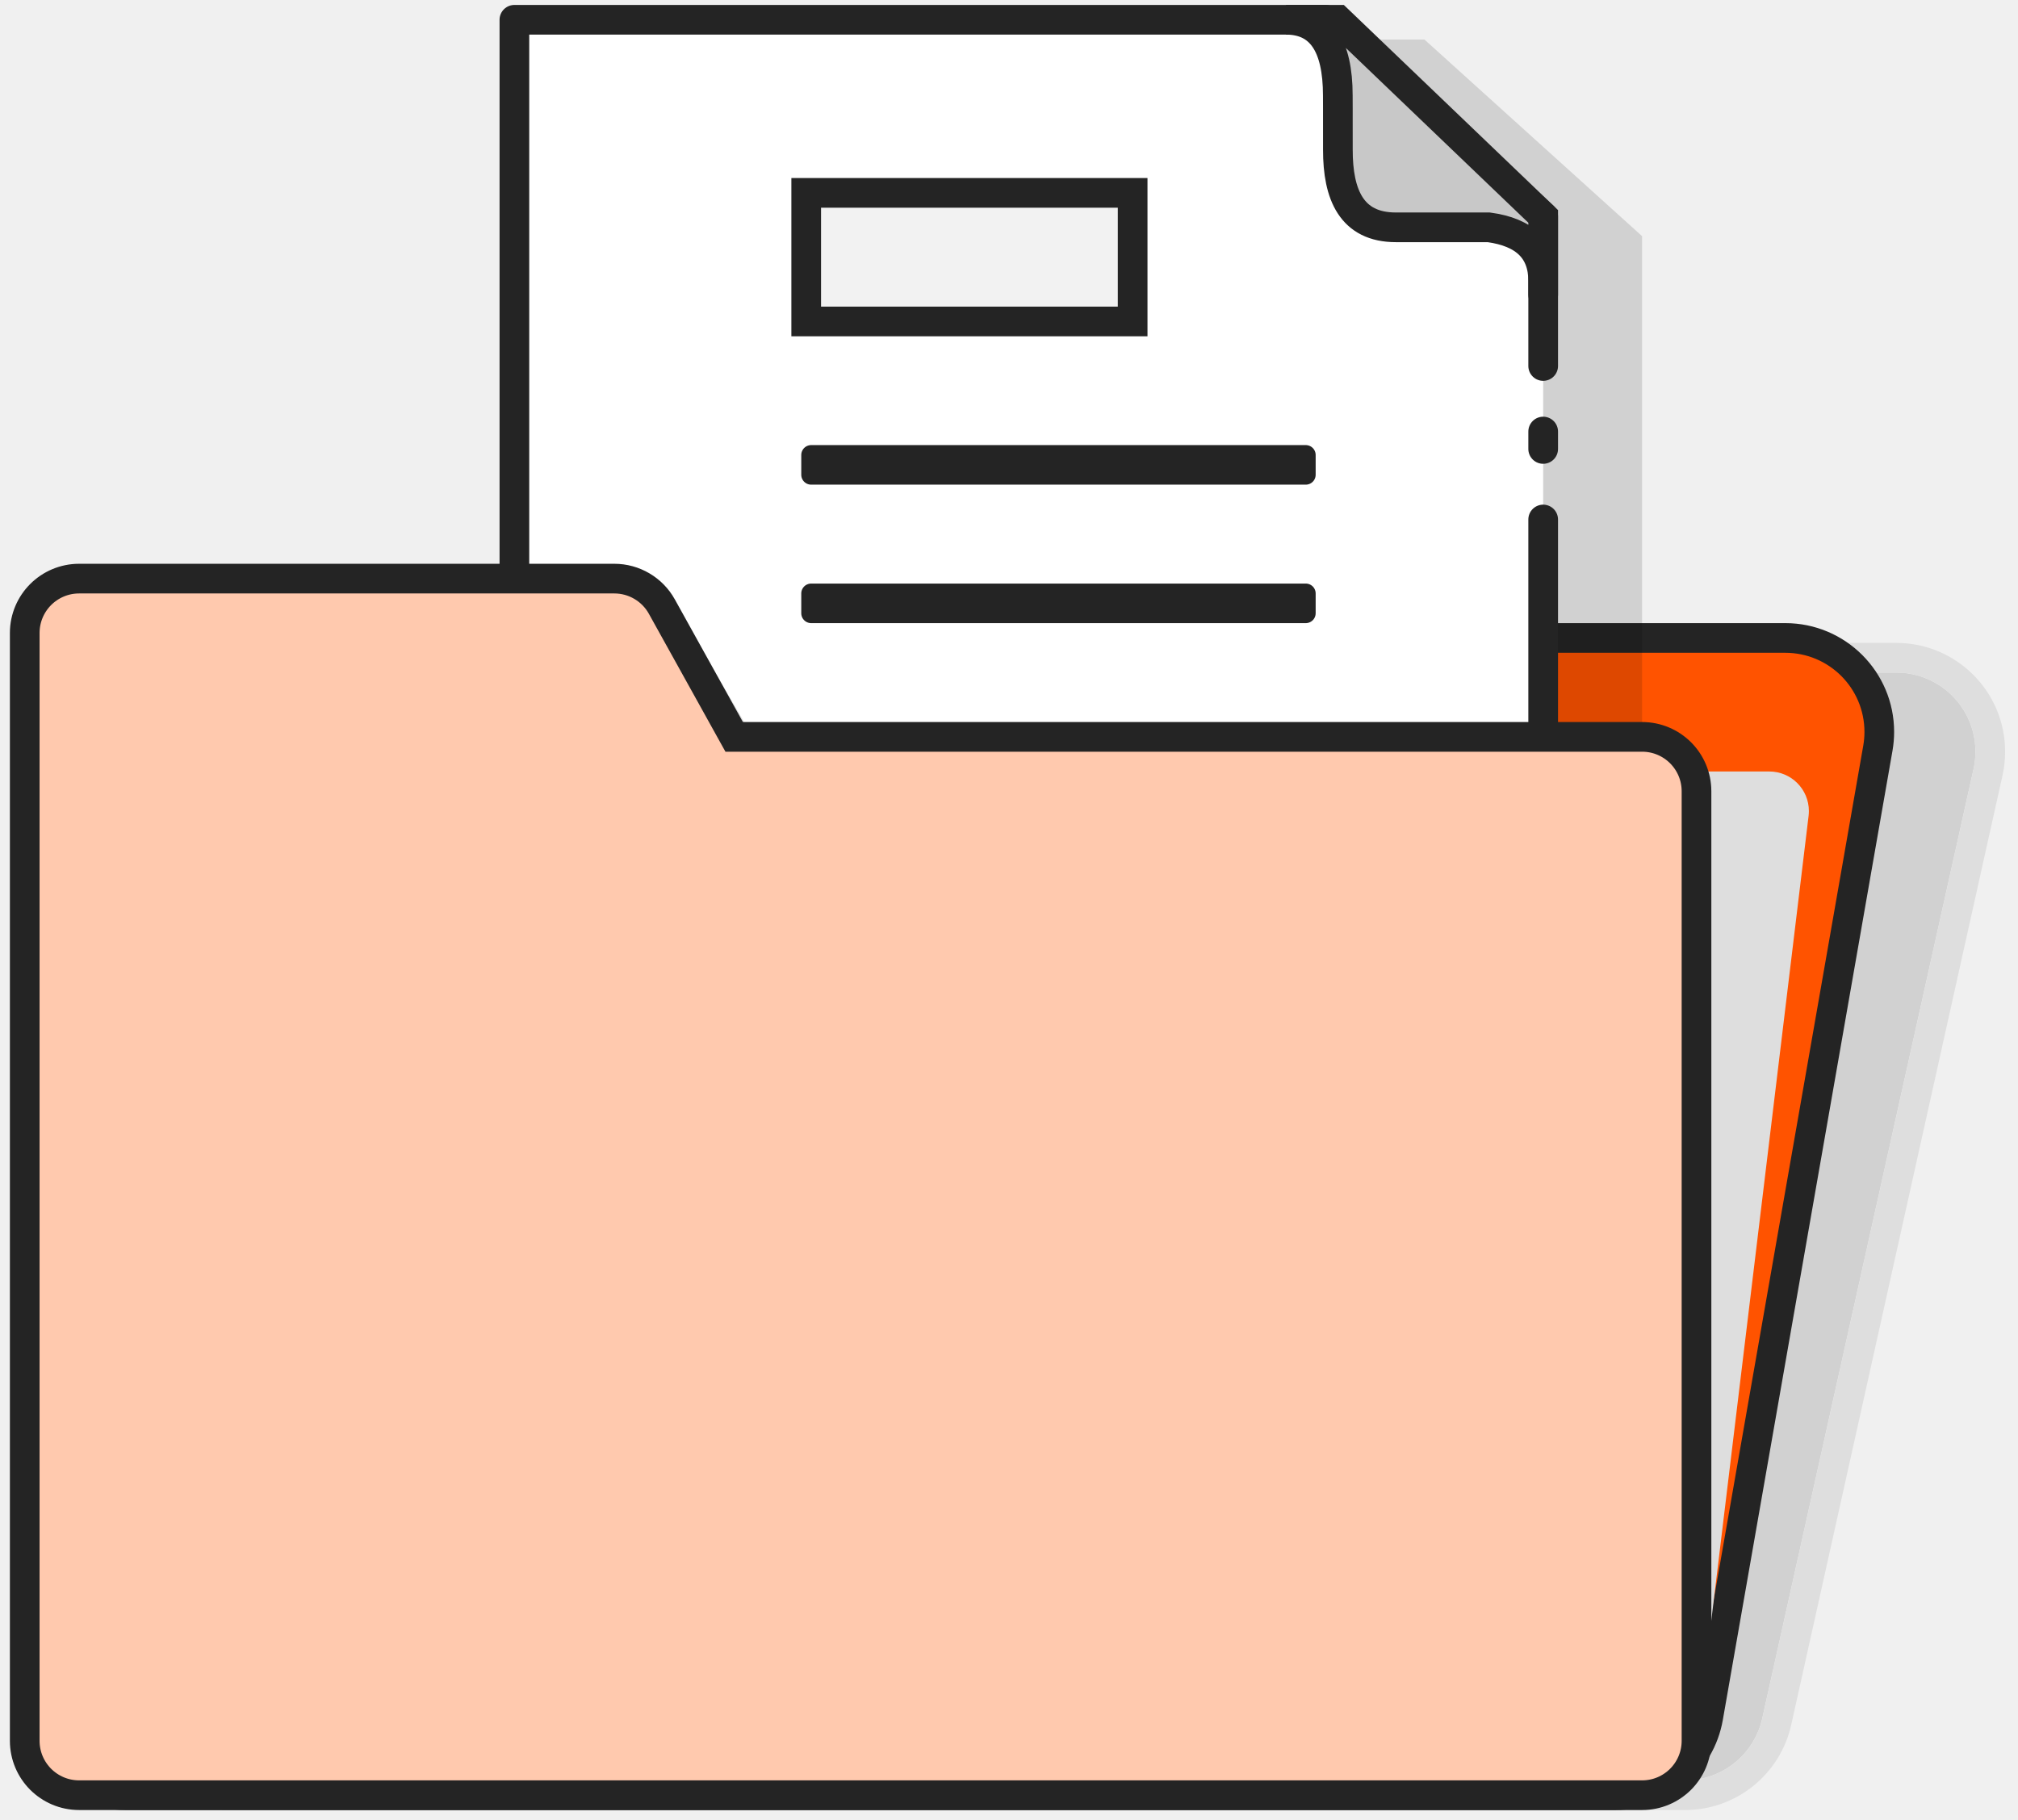
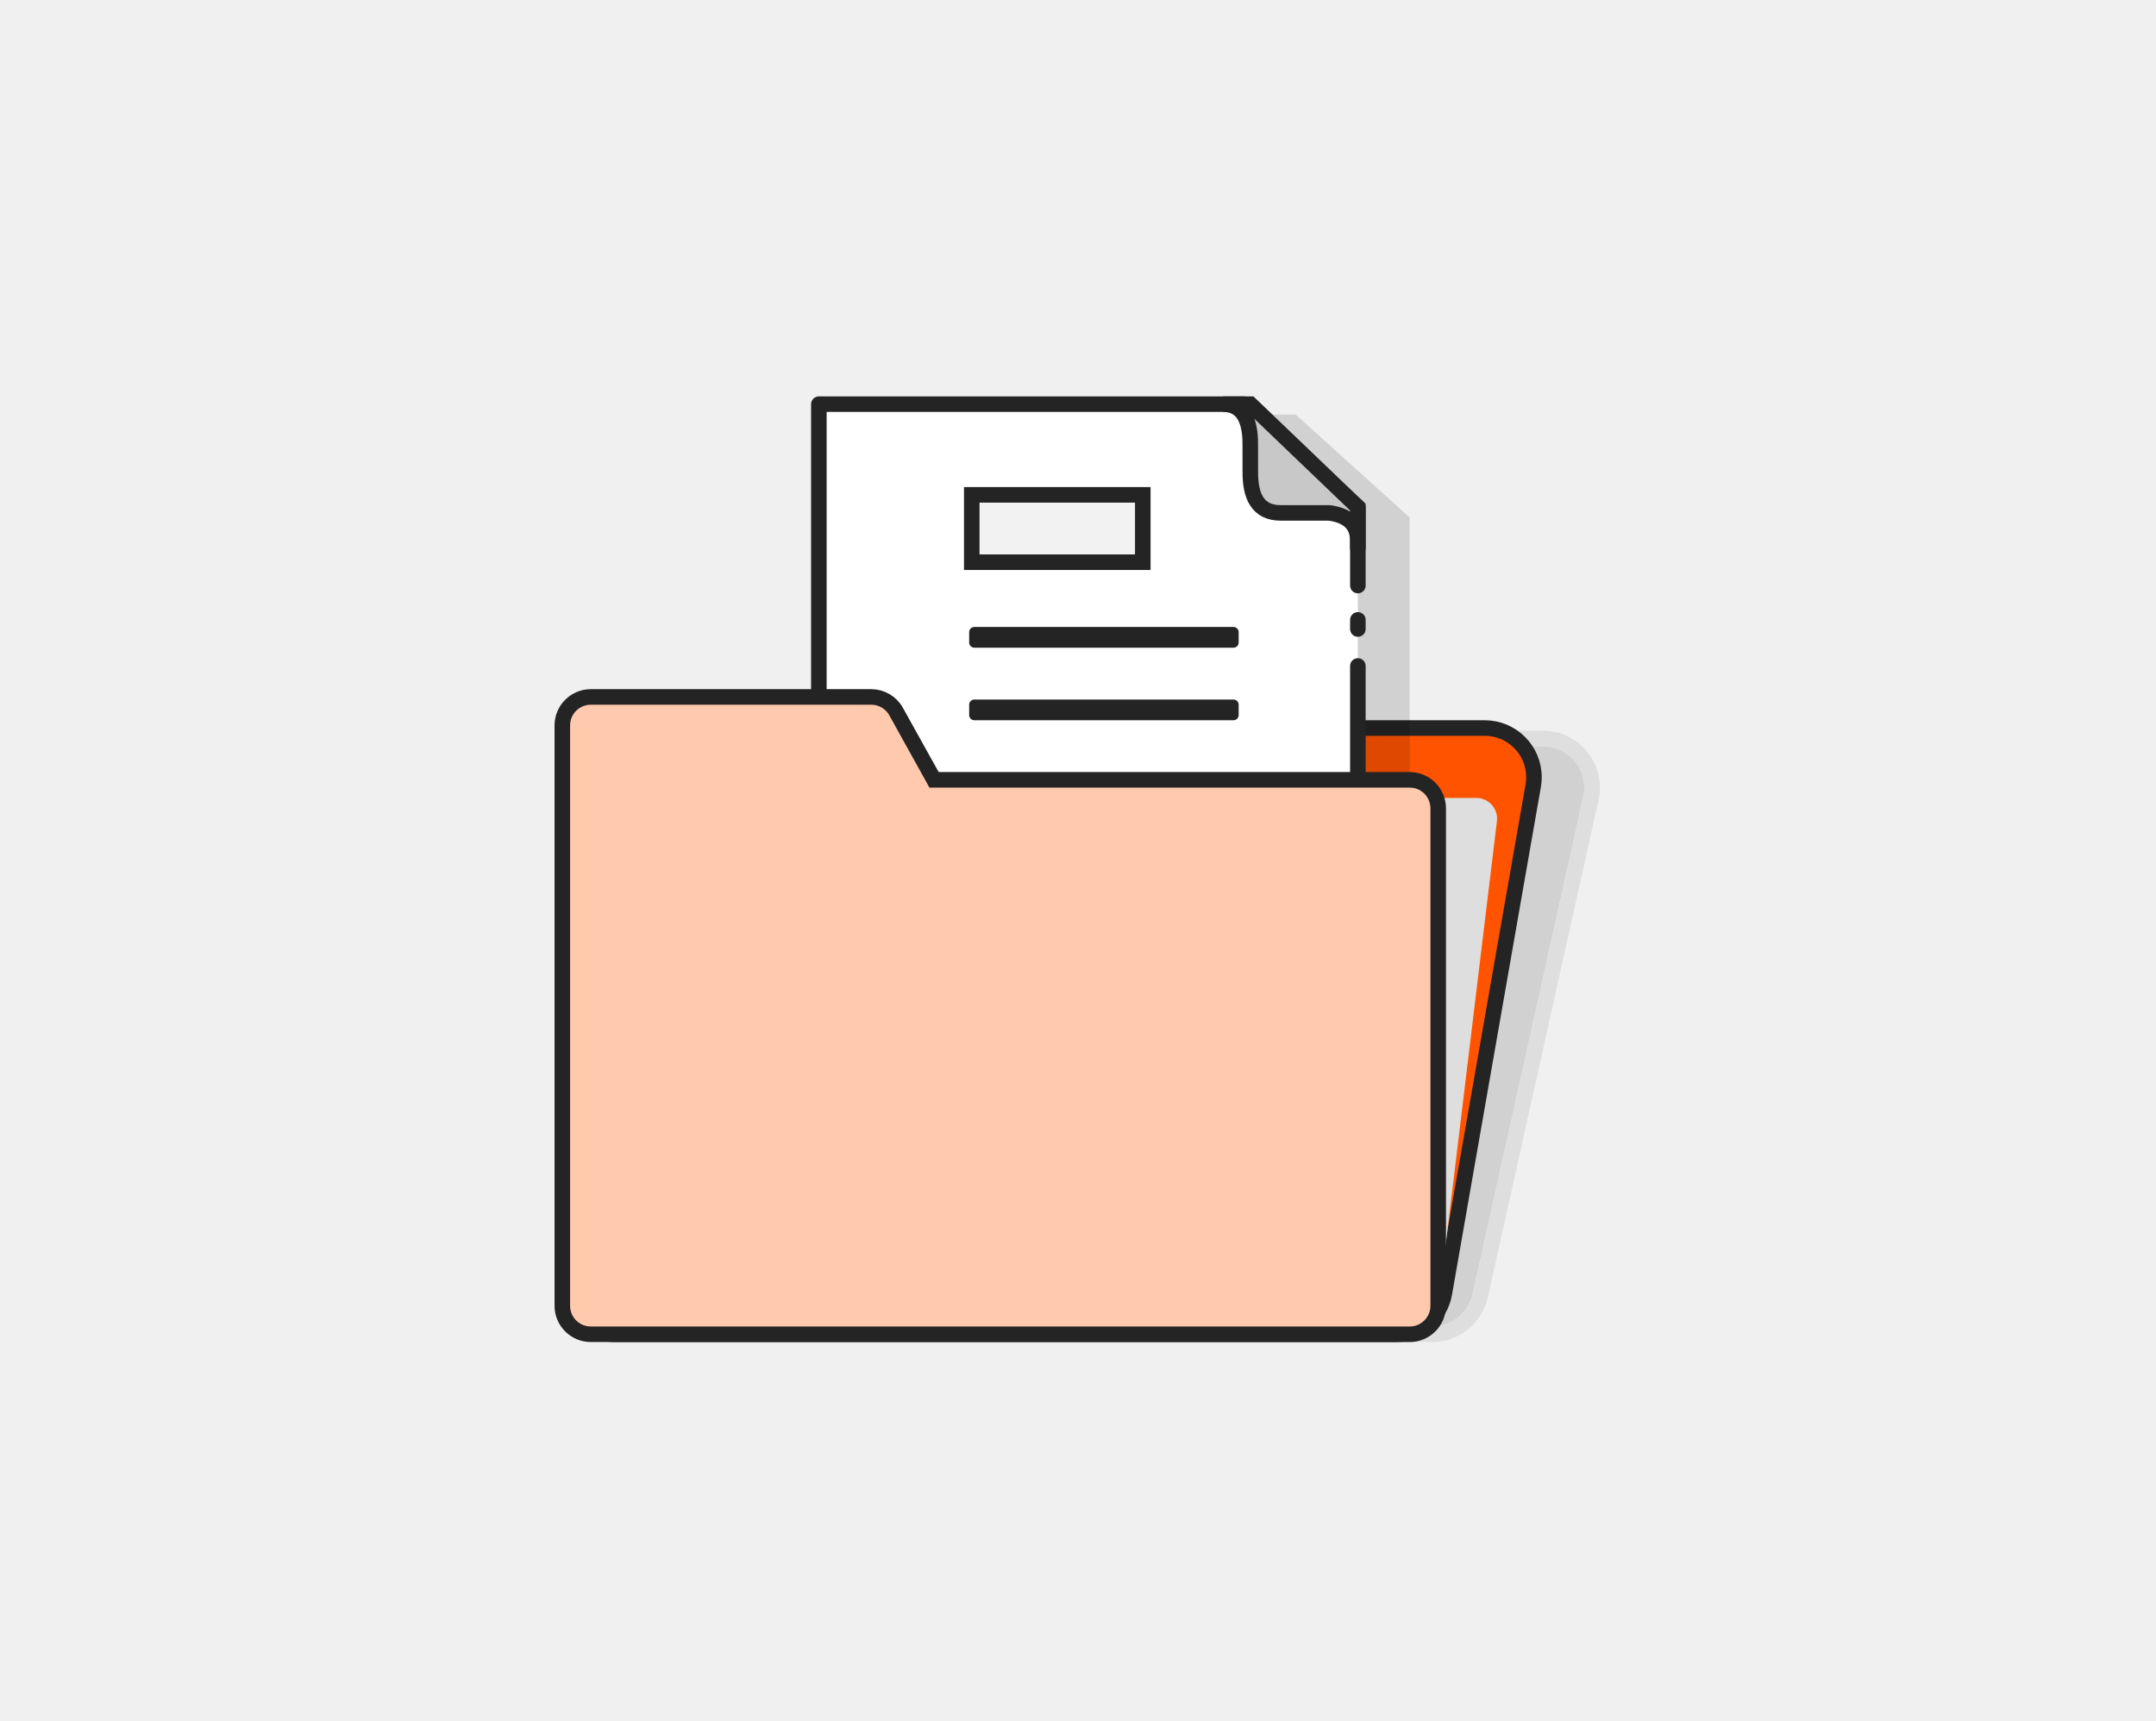
- <svg xmlns="http://www.w3.org/2000/svg" xmlns:xlink="http://www.w3.org/1999/xlink" width="102px" height="92px" viewBox="0 0 102 92" version="1.1">
+ <svg xmlns="http://www.w3.org/2000/svg" xmlns:xlink="http://www.w3.org/1999/xlink" width="208" height="166" viewBox="0 0 208 166">
  <defs>
-     <path d="M13.047,33 L93.849,33 C96.058,33 97.849,34.791 97.849,37 C97.849,37.292 97.817,37.584 97.754,37.869 L87.073,85.869 C86.665,87.698 85.042,89 83.168,89 L9.322,89 C7.113,89 5.322,87.209 5.322,85 C5.322,84.897 5.326,84.793 5.334,84.691 L9.059,36.691 C9.221,34.608 10.958,33 13.047,33 Z" id="path-1" />
+     <path id="icon_archivformulare-a" d="M13.047,33 L93.849,33 C96.058,33 97.849,34.791 97.849,37 C97.849,37.292 97.817,37.584 97.754,37.869 L87.073,85.869 C86.665,87.698 85.042,89 83.168,89 L9.322,89 C7.113,89 5.322,87.209 5.322,85 C5.322,84.897 5.326,84.793 5.334,84.691 L9.059,36.691 C9.221,34.608 10.958,33 13.047,33 Z" />
  </defs>
-   <g id="01_Design" stroke="none" stroke-width="1" fill="none" fill-rule="evenodd">
-     <g id="03_Andere_dienstleistungen-Copy" transform="translate(-194, -962)">
-       <g id="formular_button_off" transform="translate(140, 926)">
-         <g id="ICON-Archivformulare" transform="translate(56, 37)">
-           <g id="Rectangle">
-             <use fill="#DEDEDE" fill-rule="evenodd" style="mix-blend-mode: multiply;" xlink:href="#path-1" />
-             <path stroke="#DEDEDE" stroke-width="1.5" d="M93.849,32.25 C95.161,32.25 96.348,32.782 97.208,33.641 C98.068,34.501 98.599,35.688 98.599,37 C98.599,37.347 98.561,37.693 98.486,38.032 L98.486,38.032 L87.805,86.032 C87.563,87.118 86.96,88.048 86.14,88.706 C85.319,89.364 84.281,89.75 83.168,89.75 L83.168,89.75 L9.322,89.75 C8.011,89.75 6.823,89.218 5.964,88.359 C5.098,87.493 4.564,86.293 4.573,84.97 L4.573,84.97 L8.312,36.632 C8.408,35.396 8.971,34.3 9.821,33.514 C10.671,32.727 11.807,32.25 13.047,32.25 L13.047,32.25 Z" />
-           </g>
-           <path d="M88.239,31.25 C89.551,31.25 90.738,31.782 91.598,32.641 C92.457,33.501 92.989,34.688 92.989,36 C92.989,36.275 92.965,36.549 92.918,36.819 L92.918,36.819 L84.341,85.819 C84.142,86.955 83.549,87.938 82.718,88.637 C81.886,89.335 80.816,89.75 79.662,89.75 L79.662,89.75 L4.335,89.75 C3.024,89.75 1.836,89.218 0.976,88.359 C0.11,87.492 -0.423,86.293 -0.415,84.969 L-0.415,84.969 L3.549,35.619 C3.648,34.385 4.213,33.293 5.062,32.509 C5.912,31.725 7.046,31.25 8.283,31.25 L8.283,31.25 Z" id="Rectangle" stroke="#242424" stroke-width="1.5" fill="#FF5300" />
-           <rect id="Rectangle-Copy-23" stroke="#242424" fill="#F2F2F2" stroke-linejoin="round" x="39" y="38" width="25" height="1" />
-           <g id="ICON-formular" transform="translate(24, 0)">
-             <polygon id="Rectangle" fill="#DEDEDE" style="mix-blend-mode: multiply;" transform="translate(31, 20) scale(-1, 1) rotate(-180) translate(-31, -20) " points="5 1 57 1 57 29.061 46 39 5 39" />
-             <path d="M52,20.498 L52,28.061 L41,38 L0,38 L0,-3.55271368e-15 L52,-3.55271368e-15 L52,12.739 M52,16.304 L52,17.185" id="Shape" stroke="#242424" stroke-width="1.5" fill="#FFFFFF" stroke-linecap="round" stroke-linejoin="round" transform="translate(26.25, 19) scale(-1, 1) rotate(-180) translate(-26.25, -19) " />
-             <path d="M52,3.957 L41.623,13.897 L39,13.897 C40.748,13.897 41.621,12.62 41.62,10.068 C41.619,9.699 41.626,9.618 41.623,7.332 C41.619,5.047 42.32,3.405 44.554,3.405 C46.192,3.405 47.757,3.405 49.249,3.405 C51.083,3.157 52,2.253 52,0.69 C52,-0.872 52,0.217 52,3.957 Z" id="Path-4" stroke="#242424" stroke-width="1.5" fill="#C8C8C8" transform="translate(45.5, 6.948251) scale(-1, 1) rotate(-180) translate(-45.5, -6.948251) " />
-             <rect id="Rectangle" stroke="#242424" stroke-width="1.5" fill="#F2F2F2" x="14.75" y="8.75" width="16.5" height="6.5" />
-             <rect id="Rectangle-Copy-21" stroke="#242424" fill="#F2F2F2" stroke-linejoin="round" x="15" y="22" width="25" height="1" />
-             <rect id="Rectangle-Copy-22" stroke="#242424" fill="#F2F2F2" stroke-linejoin="round" x="15" y="29" width="25" height="1" />
-           </g>
-           <path d="M0,31 C-1.3527075e-16,29.895 0.895,29 2,29 L30.671,29 C31.381,29 32.039,29.377 32.397,29.991 L37.078,38 L87.43,38 C88.535,38 89.43,38.895 89.43,40 C89.43,40.08 89.425,40.16 89.416,40.24 L83.734,87.24 C83.613,88.244 82.76,89 81.749,89 L2,89 C0.895,89 1.3527075e-16,88.105 0,87 L0,31 Z" id="Combined-Shape" fill="#DEDEDE" style="mix-blend-mode: normal;" />
-           <path d="M29.05,28.25 C29.55,28.25 30.029,28.385 30.445,28.63 C30.861,28.875 31.212,29.228 31.454,29.665 L31.454,29.665 L35.109,36.25 L81,36.25 C81.759,36.25 82.447,36.558 82.945,37.055 C83.442,37.553 83.75,38.241 83.75,39 L83.75,39 L83.75,87 C83.75,87.759 83.442,88.447 82.945,88.945 C82.447,89.442 81.759,89.75 81,89.75 L81,89.75 L2,89.75 C1.241,89.75 0.553,89.442 0.055,88.945 C-0.442,88.447 -0.75,87.759 -0.75,87 L-0.75,87 L-0.75,31 C-0.75,30.241 -0.442,29.553 0.055,29.055 C0.553,28.558 1.241,28.25 2,28.25 L2,28.25 Z" id="Combined-Shape" stroke="#242424" stroke-width="1.5" fill="#FFC9AE" />
-         </g>
-       </g>
+   <g fill="none" fill-rule="evenodd" transform="translate(55 39)">
+     <use fill="#DEDEDE" xlink:href="#icon_archivformulare-a" style="mix-blend-mode:multiply" />
+     <path stroke="#DEDEDE" stroke-width="1.5" d="M93.849,32.25 L13.047,32.25 C11.807,32.25 10.671,32.727 9.821,33.514 C8.971,34.3 8.408,35.396 8.312,36.632 L4.573,84.97 C4.564,86.293 5.098,87.493 5.964,88.359 C6.823,89.218 8.011,89.75 9.322,89.75 L83.168,89.75 C84.281,89.75 85.319,89.364 86.14,88.706 C86.96,88.048 87.563,87.118 87.805,86.032 L98.486,38.032 C98.561,37.693 98.599,37.347 98.599,37 C98.599,35.688 98.068,34.501 97.208,33.641 C96.348,32.782 95.161,32.25 93.849,32.25 Z" />
+     <path fill="#FF5300" stroke="#242424" stroke-width="1.5" d="M88.239,31.25 L8.283,31.25 C7.046,31.25 5.912,31.725 5.062,32.509 C4.213,33.293 3.648,34.385 3.549,35.619 L-0.415,84.969 C-0.423,86.293 0.11,87.492 0.976,88.359 C1.836,89.218 3.024,89.75 4.335,89.75 L79.662,89.75 C80.816,89.75 81.886,89.335 82.718,88.637 C83.549,87.938 84.142,86.955 84.341,85.819 L92.918,36.819 C92.965,36.549 92.989,36.275 92.989,36 C92.989,34.688 92.457,33.501 91.598,32.641 C90.738,31.782 89.551,31.25 88.239,31.25 Z" />
+     <rect width="25" height="1" x="39" y="38" fill="#F2F2F2" stroke="#242424" stroke-linejoin="round" />
+     <g transform="translate(24)">
+       <polygon fill="#DEDEDE" points="5 1 57 1 57 29.061 46 39 5 39" transform="matrix(1 0 0 -1 0 40)" style="mix-blend-mode:multiply" />
+       <path fill="#FFF" stroke="#242424" stroke-linecap="round" stroke-linejoin="round" stroke-width="1.5" d="M52,20.498 L52,28.061 L41,38 L0,38 L0,-3.55271368e-15 L52,-3.55271368e-15 L52,12.739 M52,16.304 L52,17.185" transform="matrix(1 0 0 -1 0 38)" />
+       <path fill="#C8C8C8" stroke="#242424" stroke-width="1.5" d="M52,3.957 L41.623,13.897 L39,13.897 C40.748,13.897 41.621,12.62 41.62,10.068 C41.619,9.699 41.626,9.618 41.623,7.332 C41.619,5.047 42.32,3.405 44.554,3.405 C46.192,3.405 47.757,3.405 49.249,3.405 C51.083,3.157 52,2.253 52,0.69 C52,-0.872 52,0.217 52,3.957 Z" transform="matrix(1 0 0 -1 0 13.897)" />
+       <rect width="16.5" height="6.5" x="14.75" y="8.75" fill="#F2F2F2" stroke="#242424" stroke-width="1.5" />
+       <rect width="25" height="1" x="15" y="22" fill="#F2F2F2" stroke="#242424" stroke-linejoin="round" />
+       <rect width="25" height="1" x="15" y="29" fill="#F2F2F2" stroke="#242424" stroke-linejoin="round" />
    </g>
+     <path fill="#DEDEDE" d="M0,31 C-1.3527075e-16,29.895 0.895,29 2,29 L30.671,29 C31.381,29 32.039,29.377 32.397,29.991 L37.078,38 L87.43,38 C88.535,38 89.43,38.895 89.43,40 C89.43,40.08 89.425,40.16 89.416,40.24 L83.734,87.24 C83.613,88.244 82.76,89 81.749,89 L2,89 C0.895,89 1.3527075e-16,88.105 0,87 L0,31 Z" style="mix-blend-mode:normal" />
+     <path fill="#FFC9AE" stroke="#242424" stroke-width="1.5" d="M29.05,28.25 L2,28.25 C1.241,28.25 0.553,28.558 0.055,29.055 C-0.442,29.553 -0.75,30.241 -0.75,31 L-0.75,87 C-0.75,87.759 -0.442,88.447 0.055,88.945 C0.553,89.442 1.241,89.75 2,89.75 L81,89.75 C81.759,89.75 82.447,89.442 82.945,88.945 C83.442,88.447 83.75,87.759 83.75,87 L83.75,39 C83.75,38.241 83.442,37.553 82.945,37.055 C82.447,36.558 81.759,36.25 81,36.25 L35.109,36.25 L31.454,29.665 C31.212,29.228 30.861,28.875 30.445,28.63 C30.029,28.385 29.55,28.25 29.05,28.25 Z" />
  </g>
</svg>
